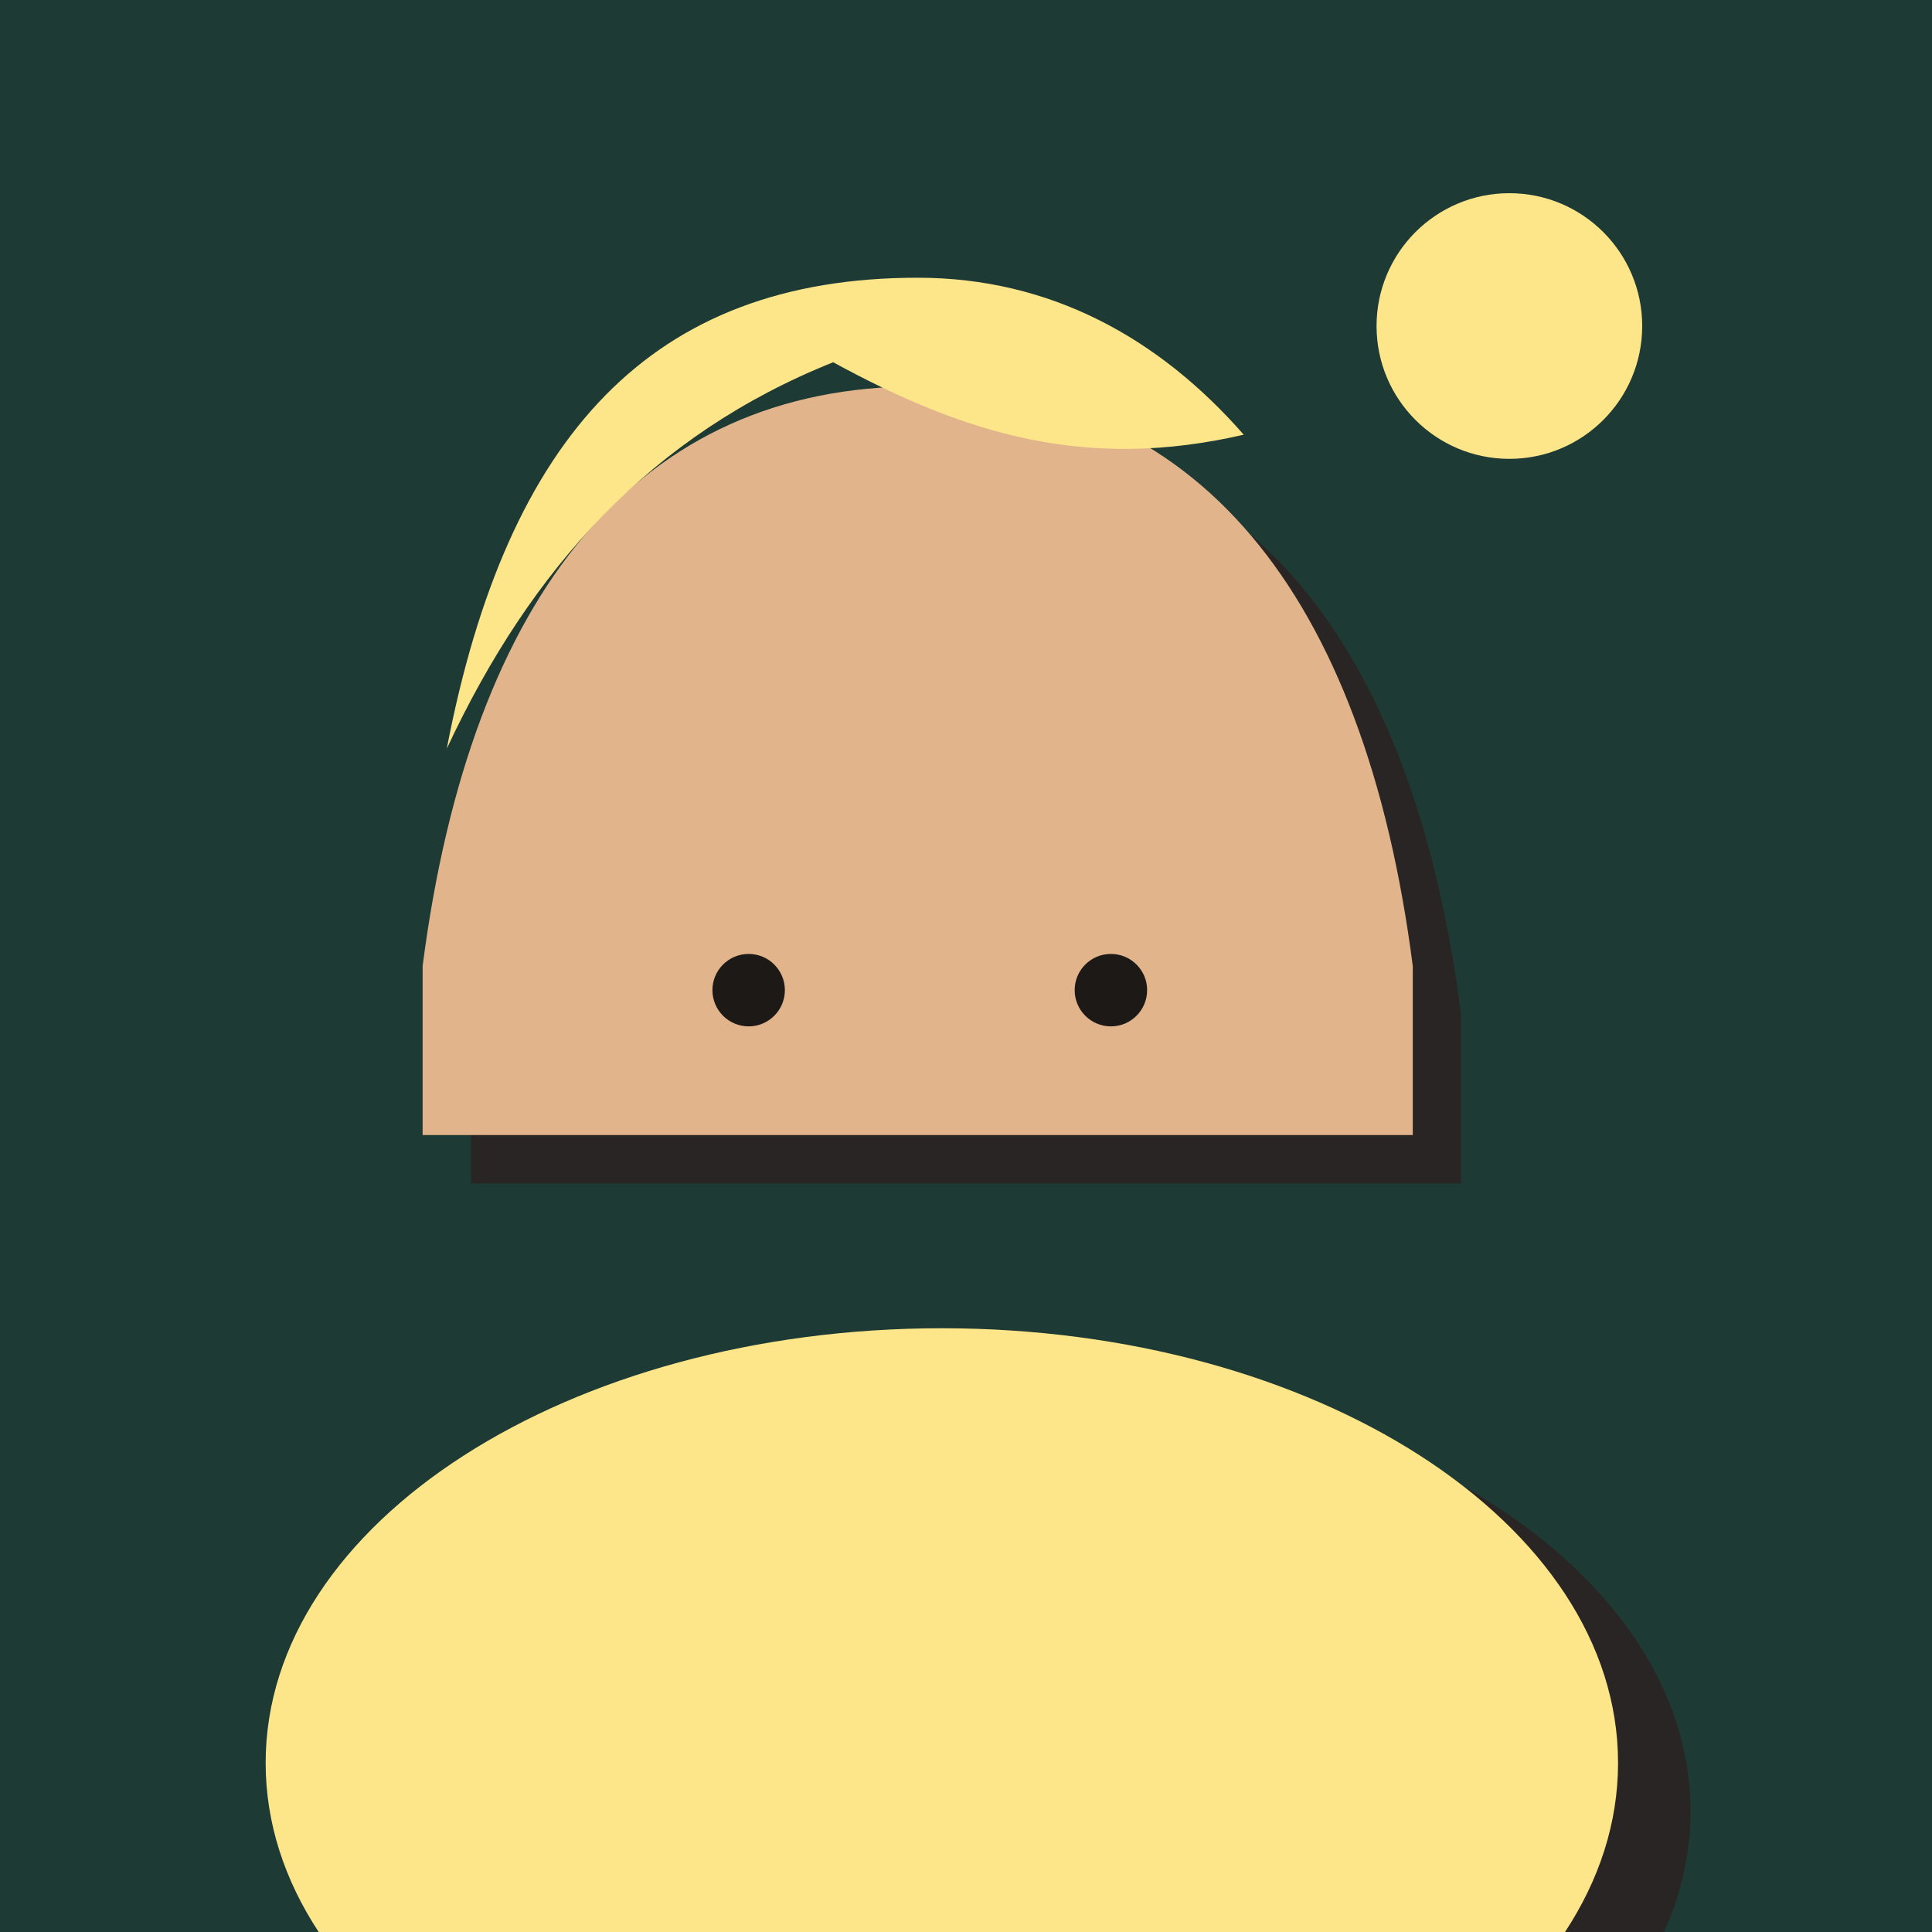
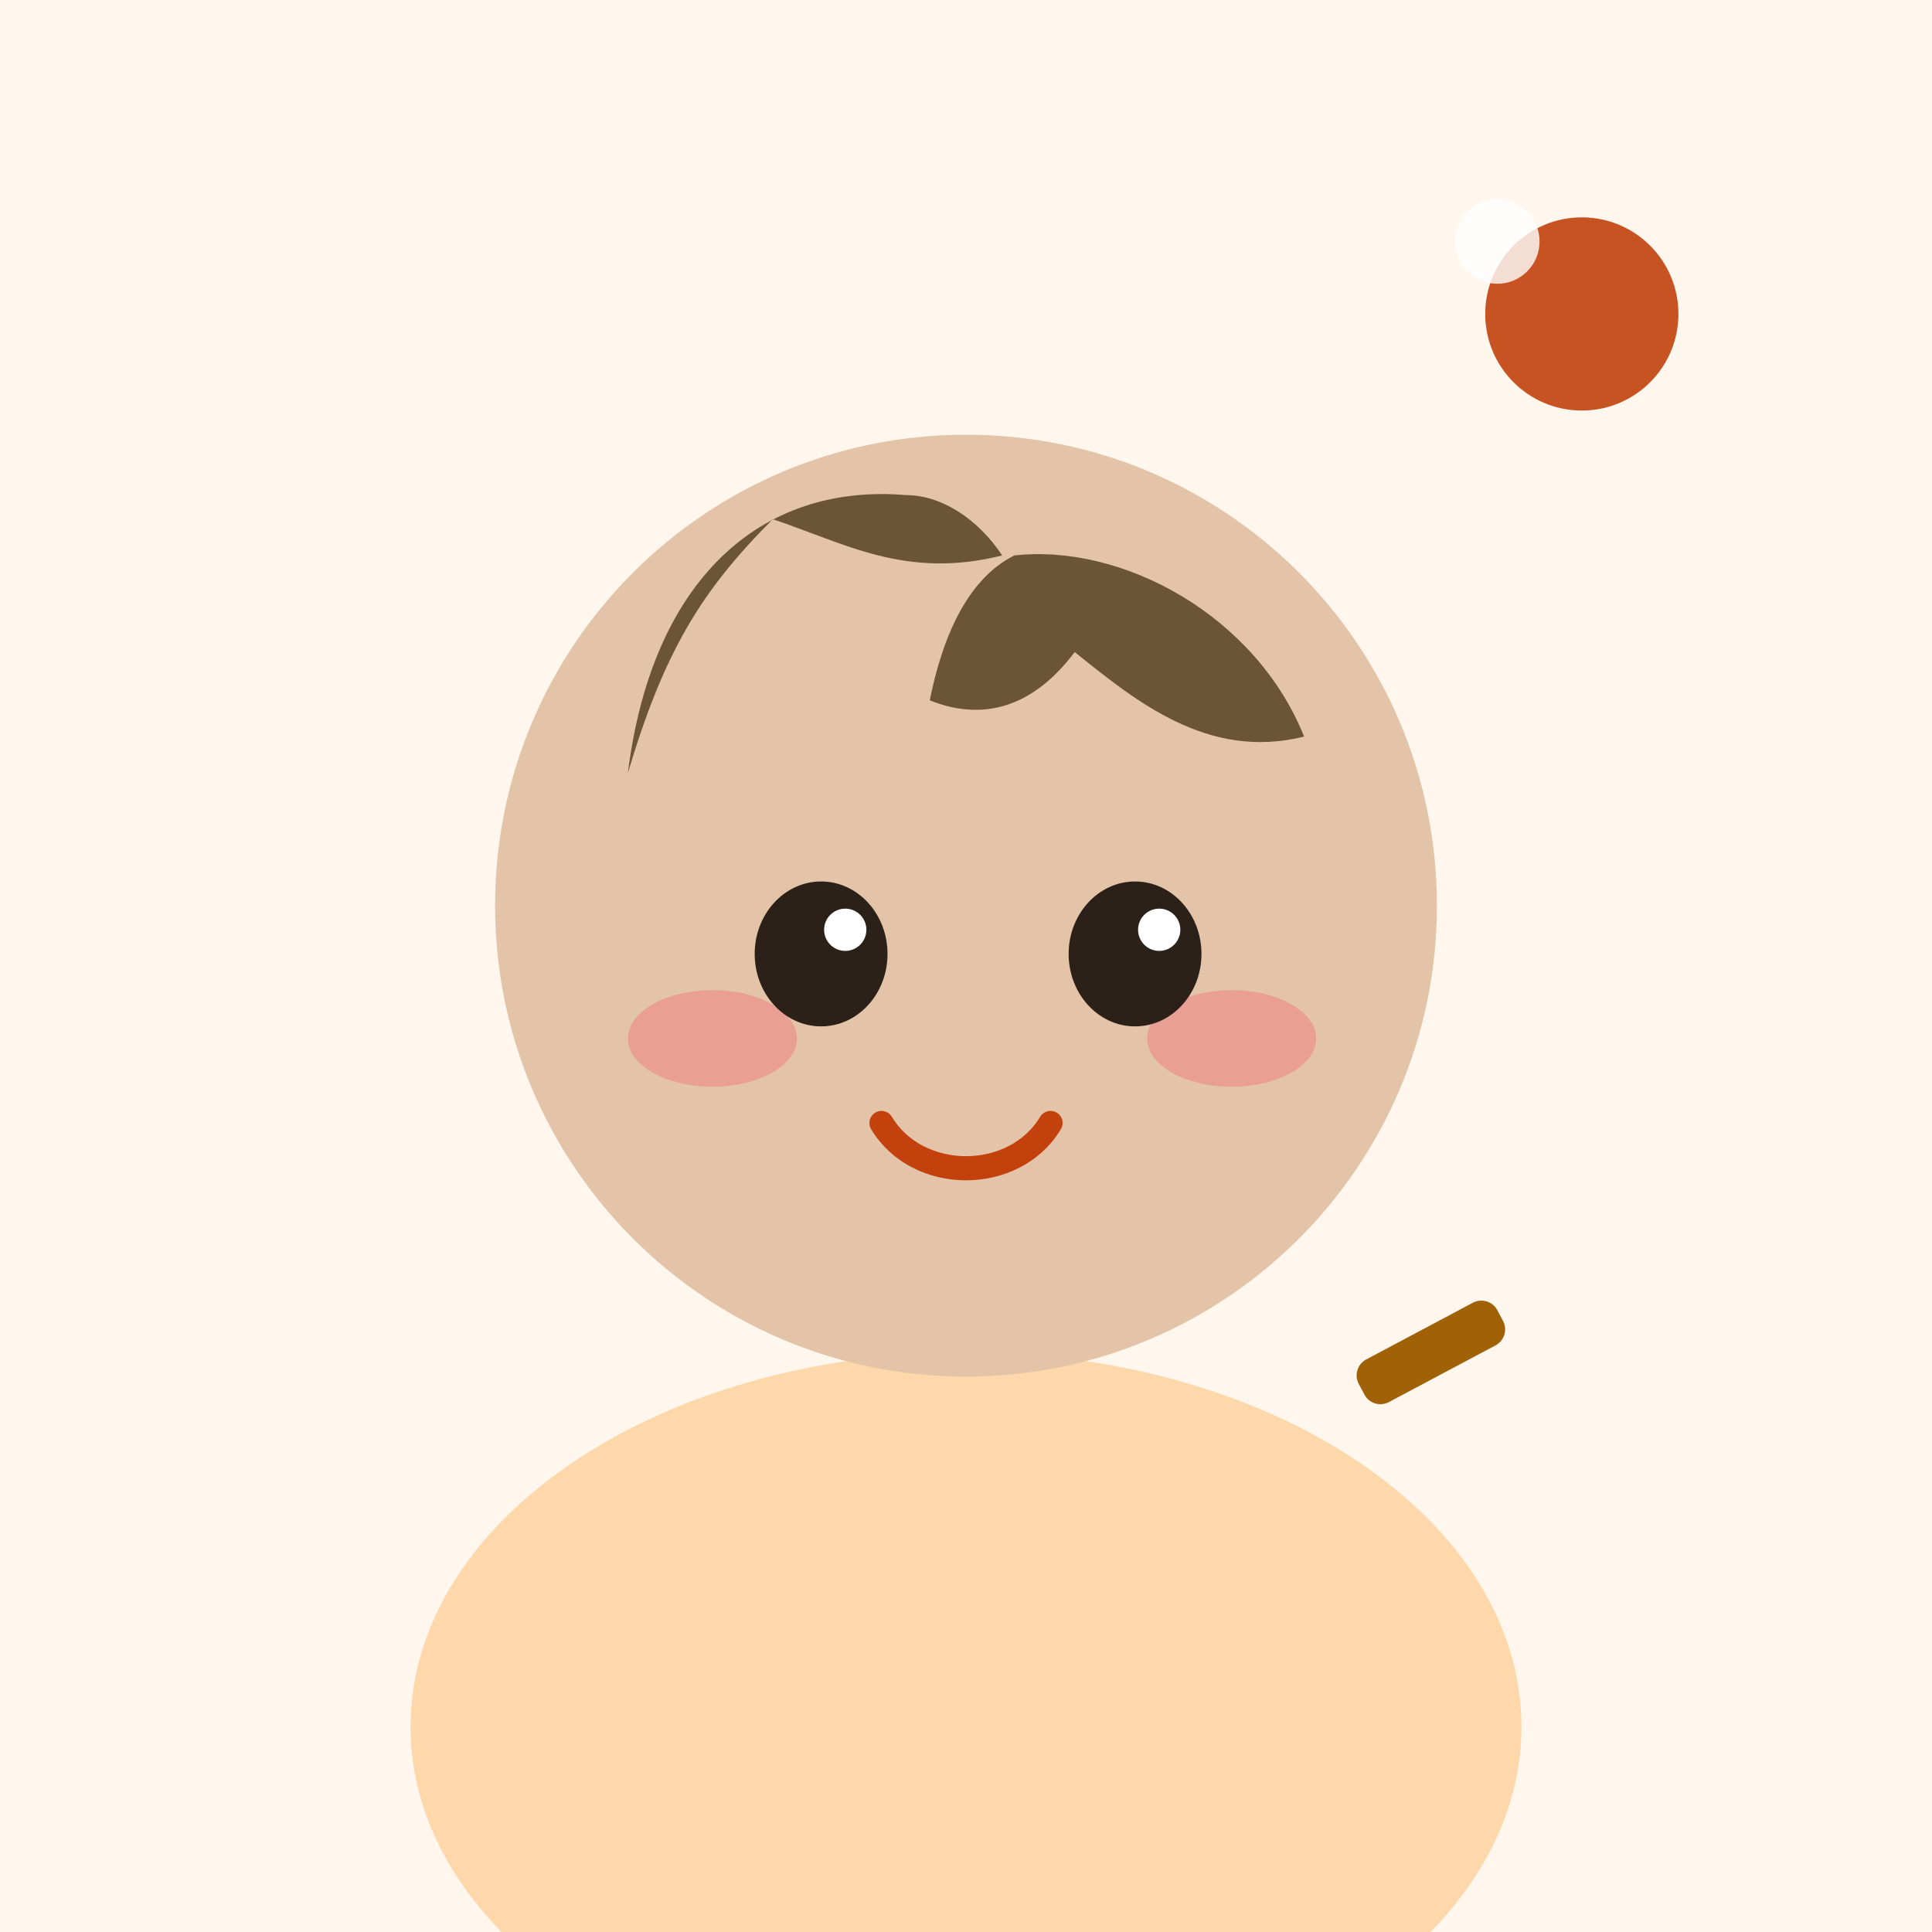
<svg xmlns="http://www.w3.org/2000/svg" viewBox="0 0 320 320">
-   <rect width="320" height="320" fill="#1E3A34" />
-   <circle cx="250" cy="54" r="22" fill="#FDE68A" />
-   <ellipse cx="168" cy="300" rx="112" ry="72" fill="#292524" />
-   <ellipse cx="156" cy="292" rx="112" ry="72" fill="#FDE68A" />
-   <path d="M78 168c8-62 36-96 82-96s74 34 82 96v28H78z" fill="#292524" />
-   <path d="M70 160c8-62 36-96 82-96s74 34 82 96v28H70z" fill="#E2B48C" />
-   <path d="M74 124c10-52 34-78 78-78 22 0 40 10 54 26-26 6-46 0-68-12-30 12-50 34-64 64z" fill="#FDE68A" />
-   <circle cx="124" cy="164" r="6" fill="#1C1917" />
-   <circle cx="184" cy="164" r="6" fill="#1C1917" />
+   <rect width="320" height="320" fill="#FFF7ED" />
+   <circle cx="262" cy="52" r="16" fill="#C2410C" opacity="0.9" />
+   <circle cx="248" cy="40" r="7" fill="#FFFFFF" opacity="0.8" />
+   <ellipse cx="160" cy="286" rx="92" ry="62" fill="#FED7AA" />
+   <circle cx="160" cy="150" r="78" fill="#E4C4A8" />
+   <path d="M104 128c4-32 22-48 46-46 6 0 12 4 16 10-16 4-26-2-38-6-12 12-18 22-24 42z" fill="#6B5438" />
+   <path d="M168 92c18-2 40 10 48 30-16 4-28-6-38-14-6 8-14 12-24 8 2-10 6-20 14-24z" fill="#6B5438" />
+   <ellipse cx="118" cy="172" rx="14" ry="8" fill="#F43F5E" opacity="0.28" />
+   <ellipse cx="204" cy="172" rx="14" ry="8" fill="#F43F5E" opacity="0.28" />
+   <ellipse cx="136" cy="158" rx="11" ry="12" fill="#2B2118" />
+   <ellipse cx="188" cy="158" rx="11" ry="12" fill="#2B2118" />
+   <circle cx="140" cy="154" r="3.5" fill="#FFFFFF" />
+   <circle cx="192" cy="154" r="3.5" fill="#FFFFFF" />
+   <path d="M146 186c6 10 22 10 28 0" stroke="#C2410C" stroke-width="4" fill="none" stroke-linecap="round" />
+   <rect x="224" y="220" width="26" height="8" rx="3" fill="#A16207" transform="rotate(-28 237 224)" />
</svg>
